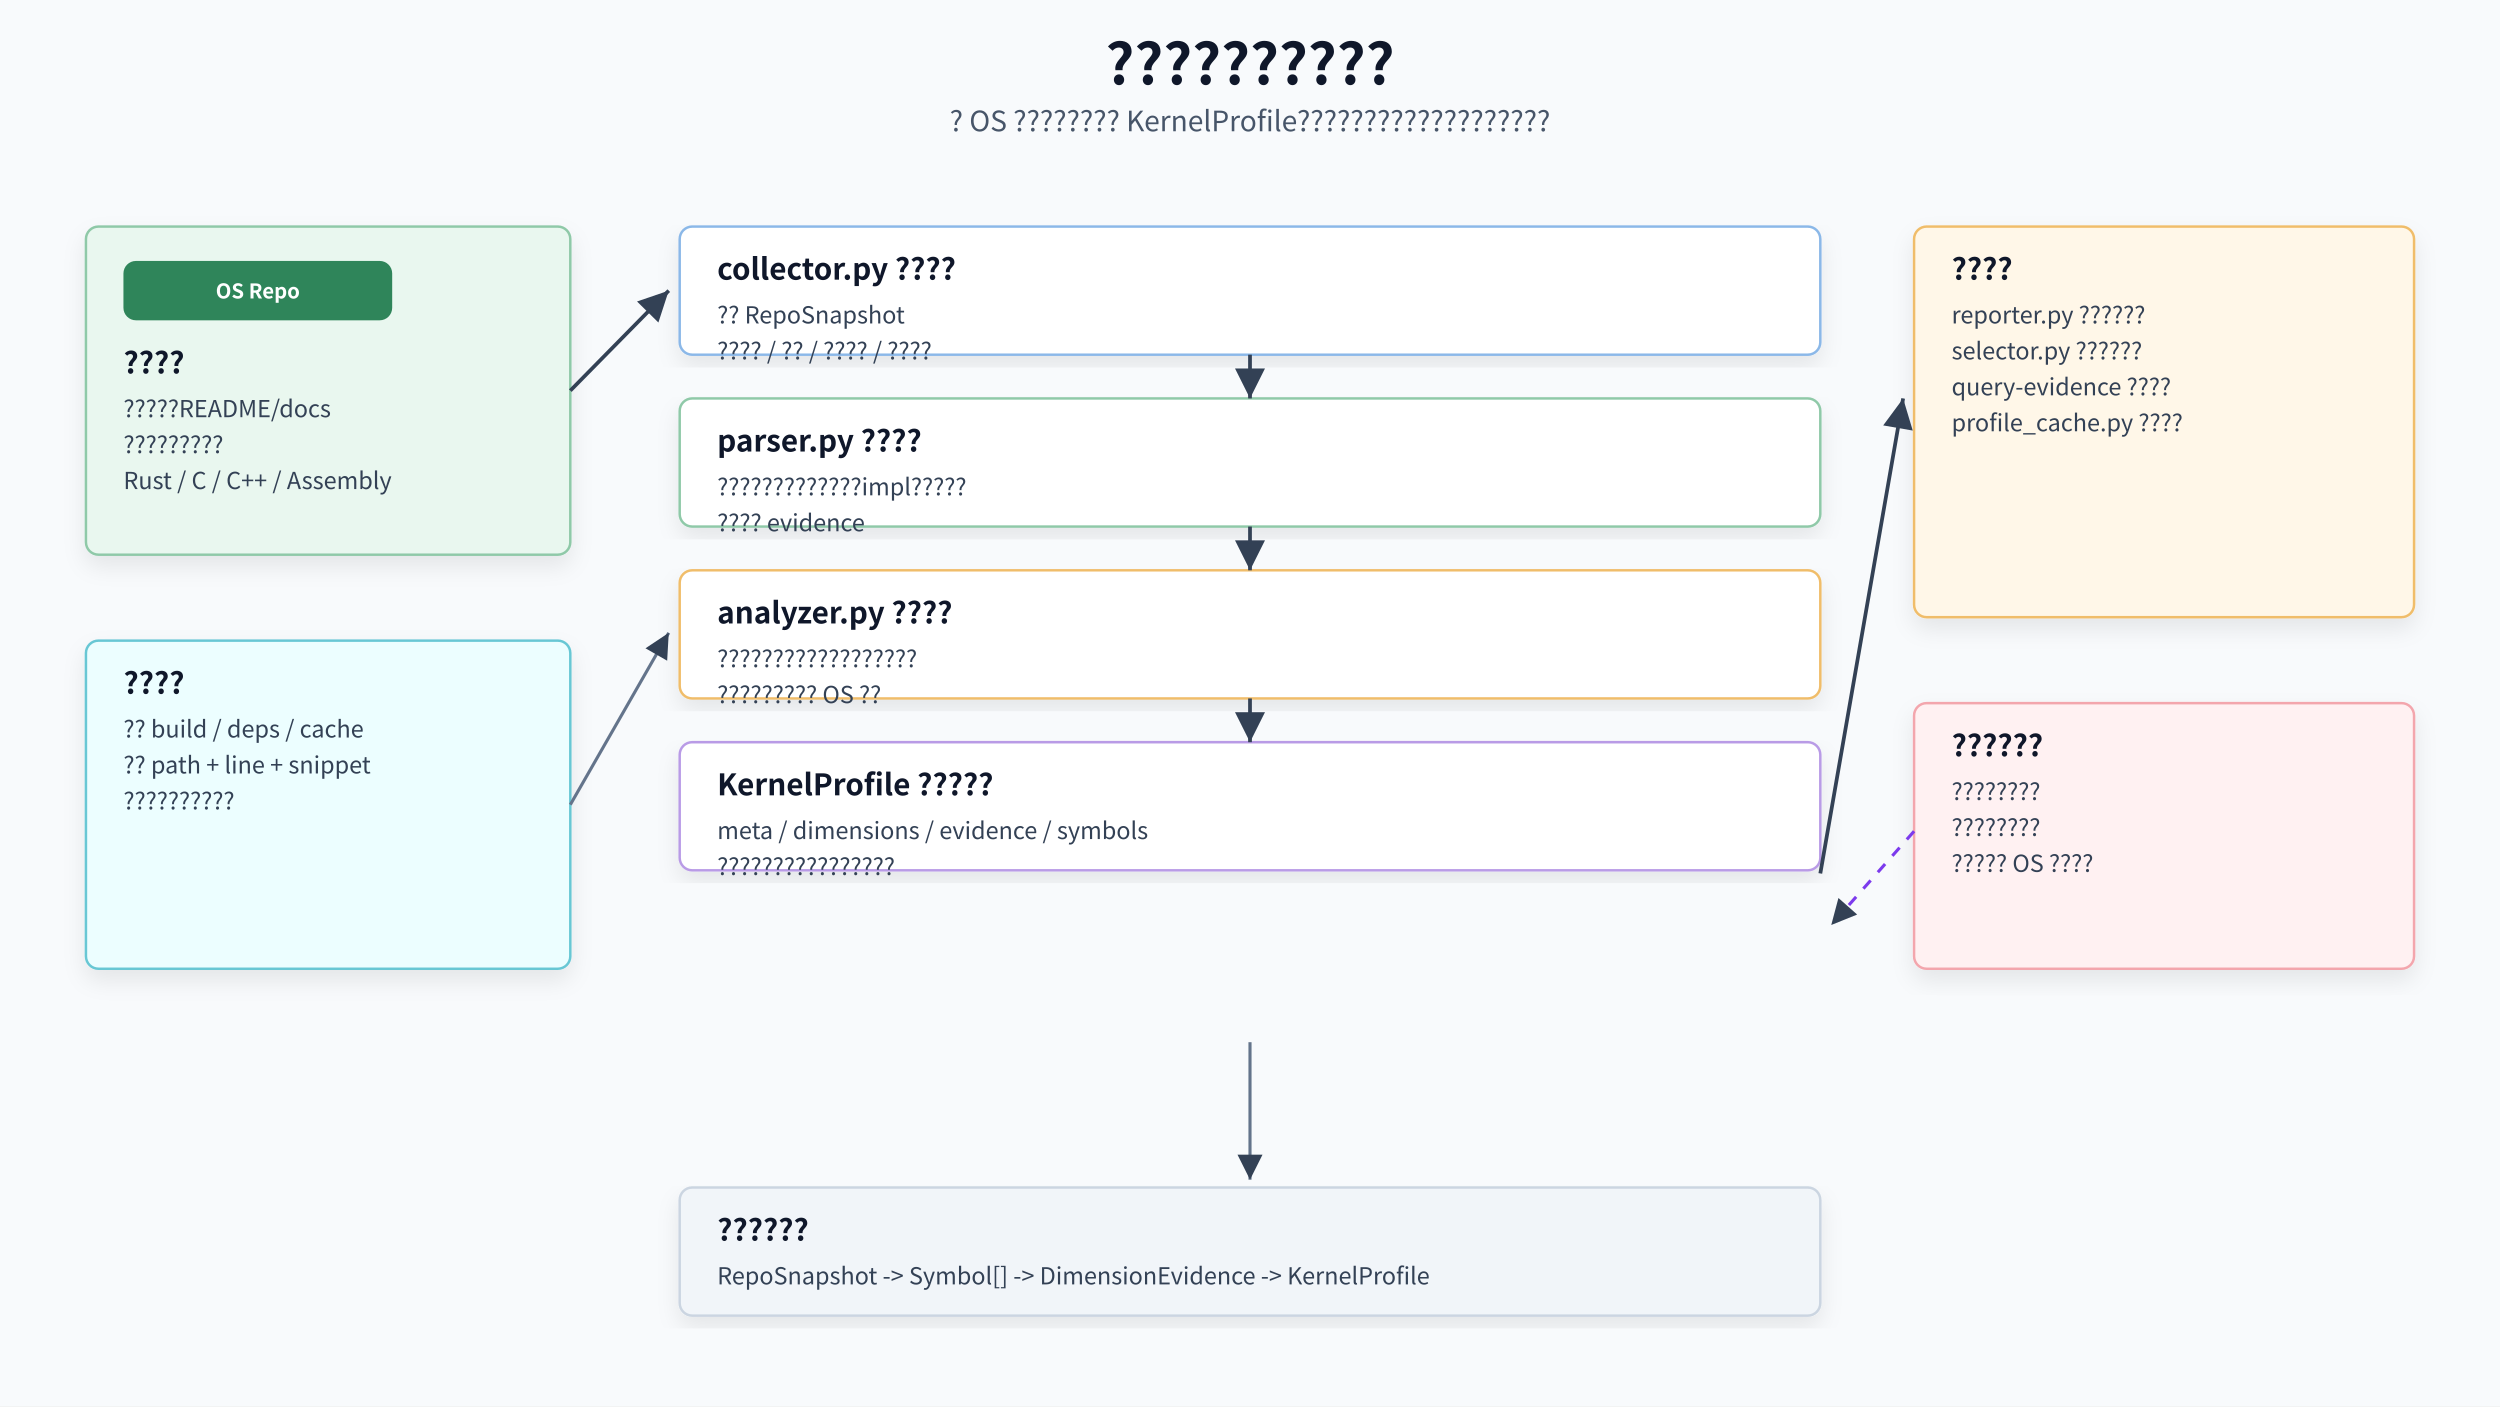
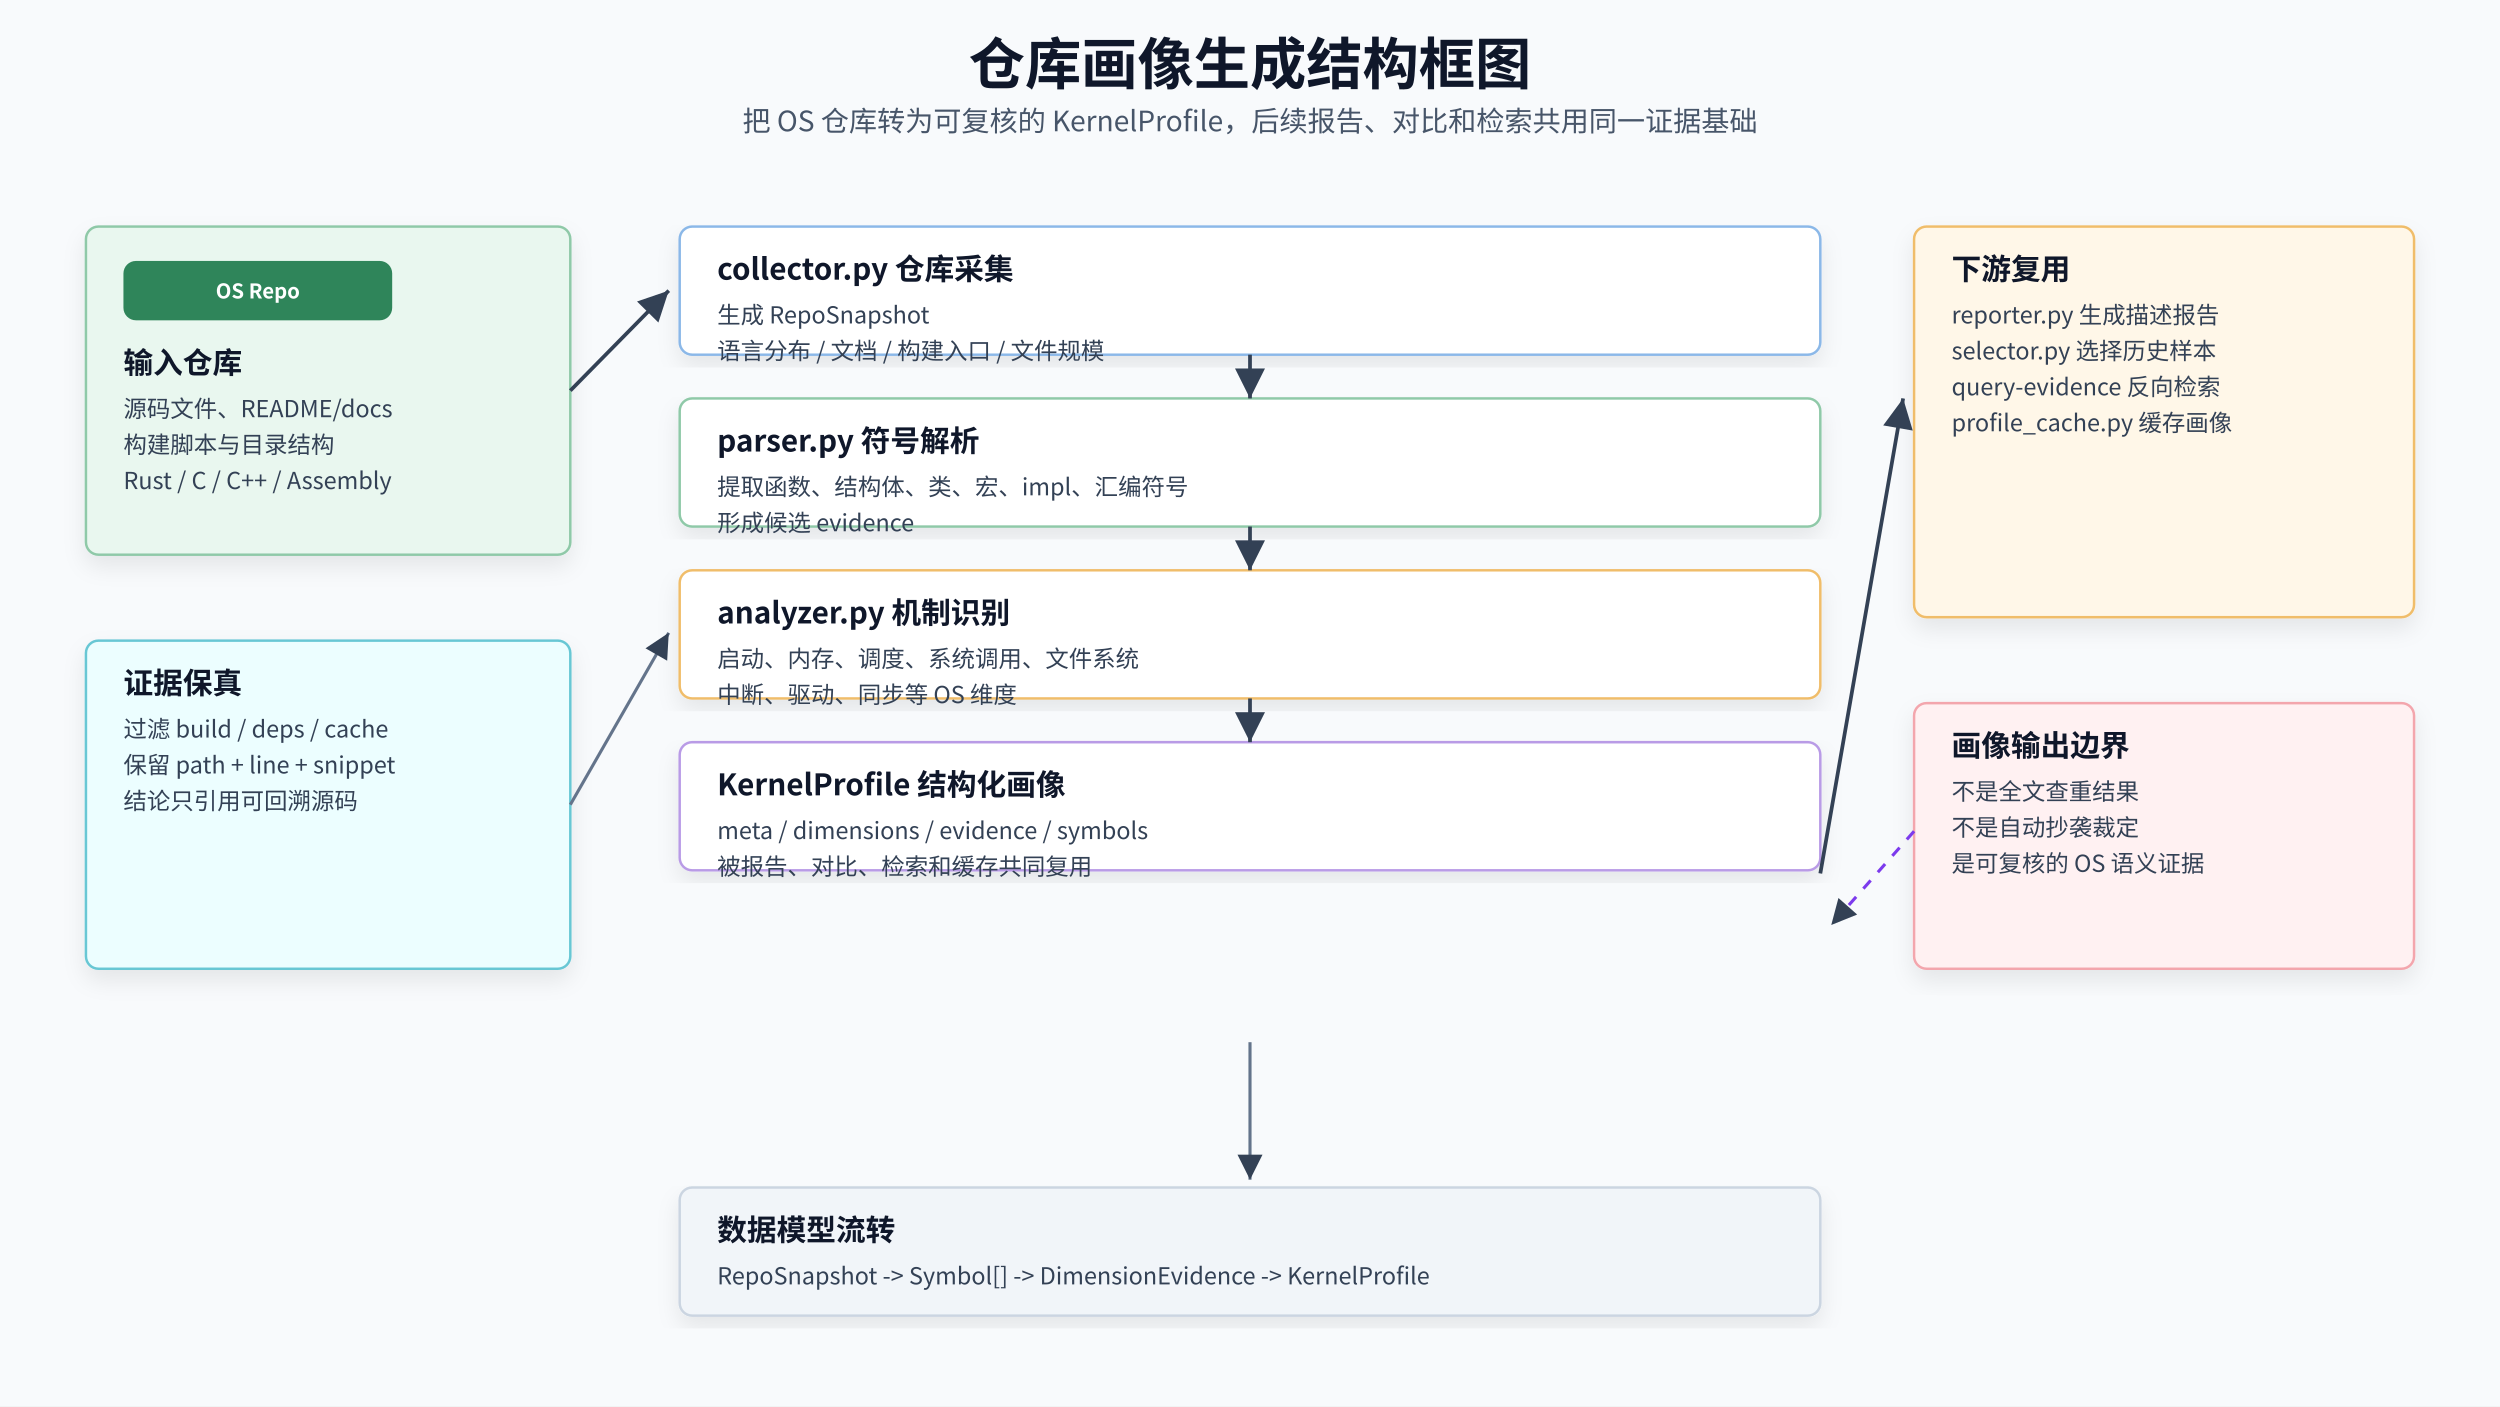
<svg xmlns="http://www.w3.org/2000/svg" width="1600" height="900" viewBox="0 0 1600 900" role="img" aria-labelledby="title desc">
  <defs>
    <marker id="arrow" markerWidth="12" markerHeight="12" refX="10" refY="6" orient="auto" markerUnits="strokeWidth">
      <path d="M2,2 L10,6 L2,10 Z" fill="#334155" />
    </marker>
    <marker id="arrow-green" markerWidth="12" markerHeight="12" refX="10" refY="6" orient="auto" markerUnits="strokeWidth">
      <path d="M2,2 L10,6 L2,10 Z" fill="#2f855a" />
    </marker>
    <filter id="soft-shadow" x="-10%" y="-10%" width="120%" height="120%">
      <feDropShadow dx="0" dy="7" stdDeviation="7" flood-color="#0f172a" flood-opacity="0.08" />
    </filter>
    <style>
      .bg { fill: #f8fafc; }
-       .title { font: 700 36px "Microsoft YaHei UI", "Microsoft YaHei", "Noto Sans CJK SC", Arial, sans-serif; fill: #0f172a; text-anchor: middle; }
-       .subtitle { font: 400 18px "Microsoft YaHei UI", "Microsoft YaHei", "Noto Sans CJK SC", Arial, sans-serif; fill: #475569; text-anchor: middle; }
-       .section { font: 700 22px "Microsoft YaHei UI", "Microsoft YaHei", "Noto Sans CJK SC", Arial, sans-serif; fill: #0f172a; }
-       .box-title { font: 700 19px "Microsoft YaHei UI", "Microsoft YaHei", "Noto Sans CJK SC", Arial, sans-serif; fill: #0f172a; }
-       .body { font: 400 15px "Microsoft YaHei UI", "Microsoft YaHei", "Noto Sans CJK SC", Arial, sans-serif; fill: #334155; }
-       .small { font: 400 13px "Microsoft YaHei UI", "Microsoft YaHei", "Noto Sans CJK SC", Arial, sans-serif; fill: #475569; }
-       .tag { font: 700 13px "Microsoft YaHei UI", "Microsoft YaHei", "Noto Sans CJK SC", Arial, sans-serif; fill: #fff; text-anchor: middle; }
+       .title { font: 700 36px "Microsoft YaHei UI", "Microsoft YaHei", "Noto Sans SC", "Noto Sans CJK SC", SimHei, Arial, sans-serif; fill: #0f172a; text-anchor: middle; }
+       .subtitle { font: 400 18px "Microsoft YaHei UI", "Microsoft YaHei", "Noto Sans SC", "Noto Sans CJK SC", SimHei, Arial, sans-serif; fill: #475569; text-anchor: middle; }
+       .box-title { font: 700 19px "Microsoft YaHei UI", "Microsoft YaHei", "Noto Sans SC", "Noto Sans CJK SC", SimHei, Arial, sans-serif; fill: #0f172a; }
+       .body { font: 400 15px "Microsoft YaHei UI", "Microsoft YaHei", "Noto Sans SC", "Noto Sans CJK SC", SimHei, Arial, sans-serif; fill: #334155; }
+       .small { font: 400 13px "Microsoft YaHei UI", "Microsoft YaHei", "Noto Sans SC", "Noto Sans CJK SC", SimHei, Arial, sans-serif; fill: #475569; }
+       .tag { font: 700 13px "Microsoft YaHei UI", "Microsoft YaHei", "Noto Sans SC", "Noto Sans CJK SC", SimHei, Arial, sans-serif; fill: #fff; text-anchor: middle; }
      .node { stroke-width: 1.6; rx: 8; filter: url(#soft-shadow); }
-       .panel { stroke-width: 1.6; rx: 10; filter: url(#soft-shadow); }
      .line { fill: none; stroke: #334155; stroke-width: 2.4; marker-end: url(#arrow); }
      .line-soft { fill: none; stroke: #64748b; stroke-width: 2; marker-end: url(#arrow); }
      .line-dash { fill: none; stroke: #7c3aed; stroke-width: 2; stroke-dasharray: 7 7; marker-end: url(#arrow); }
      .line-green { fill: none; stroke: #2f855a; stroke-width: 2.4; marker-end: url(#arrow-green); }
    </style>
  </defs>
  <rect class="bg" width="1600" height="900" />
-   <text class="title" x="800" y="54">??????????</text>
-   <text class="subtitle" x="800" y="84">? OS ???????? KernelProfile???????????????????</text>
+   <text class="title" x="800" y="54">仓库画像生成结构框图</text>
+   <text class="subtitle" x="800" y="84">把 OS 仓库转为可复核的 KernelProfile，后续报告、对比和检索共用同一证据基础</text>
  <rect class="node" x="55" y="145" width="310" height="210" rx="8" fill="#e9f7ef" stroke="#8fc9a8" />
  <rect x="79" y="167" width="172" height="38" rx="8" fill="#2f855a" />
  <text class="tag" x="165.0" y="191.0">OS Repo</text>
-   <text class="box-title" x="79" y="239">????</text>
+   <text class="box-title" x="79" y="239">输入仓库</text>
  <text class="body" x="79" y="267">
-     <tspan x="79" dy="0">?????README/docs</tspan>
-     <tspan x="79" dy="23">?????????</tspan>
+     <tspan x="79" dy="0">源码文件、README/docs</tspan>
+     <tspan x="79" dy="23">构建脚本与目录结构</tspan>
    <tspan x="79" dy="23">Rust / C / C++ / Assembly</tspan>
  </text>
  <rect class="node" x="55" y="410" width="310" height="210" rx="8" fill="#ecfeff" stroke="#67c7d4" />
-   <text class="box-title" x="79" y="444">????</text>
+   <text class="box-title" x="79" y="444">证据保真</text>
  <text class="body" x="79" y="472">
-     <tspan x="79" dy="0">?? build / deps / cache</tspan>
-     <tspan x="79" dy="23">?? path + line + snippet</tspan>
-     <tspan x="79" dy="23">??????????</tspan>
+     <tspan x="79" dy="0">过滤 build / deps / cache</tspan>
+     <tspan x="79" dy="23">保留 path + line + snippet</tspan>
+     <tspan x="79" dy="23">结论只引用可回溯源码</tspan>
  </text>
  <rect class="node" x="435" y="145" width="730" height="82" rx="8" fill="#ffffff" stroke="#8bb8e8" />
-   <text class="box-title" x="459" y="179">collector.py ????</text>
+   <text class="box-title" x="459" y="179">collector.py 仓库采集</text>
  <text class="body" x="459" y="207">
-     <tspan x="459" dy="0">?? RepoSnapshot</tspan>
-     <tspan x="459" dy="23">???? / ?? / ???? / ????</tspan>
+     <tspan x="459" dy="0">生成 RepoSnapshot</tspan>
+     <tspan x="459" dy="23">语言分布 / 文档 / 构建入口 / 文件规模</tspan>
  </text>
  <rect class="node" x="435" y="255" width="730" height="82" rx="8" fill="#ffffff" stroke="#8fc9a8" />
-   <text class="box-title" x="459" y="289">parser.py ????</text>
+   <text class="box-title" x="459" y="289">parser.py 符号解析</text>
  <text class="body" x="459" y="317">
-     <tspan x="459" dy="0">?????????????impl?????</tspan>
-     <tspan x="459" dy="23">???? evidence</tspan>
+     <tspan x="459" dy="0">提取函数、结构体、类、宏、impl、汇编符号</tspan>
+     <tspan x="459" dy="23">形成候选 evidence</tspan>
  </text>
  <rect class="node" x="435" y="365" width="730" height="82" rx="8" fill="#ffffff" stroke="#f0bd6a" />
-   <text class="box-title" x="459" y="399">analyzer.py ????</text>
+   <text class="box-title" x="459" y="399">analyzer.py 机制识别</text>
  <text class="body" x="459" y="427">
-     <tspan x="459" dy="0">??????????????????</tspan>
-     <tspan x="459" dy="23">????????? OS ??</tspan>
+     <tspan x="459" dy="0">启动、内存、调度、系统调用、文件系统</tspan>
+     <tspan x="459" dy="23">中断、驱动、同步等 OS 维度</tspan>
  </text>
  <rect class="node" x="435" y="475" width="730" height="82" rx="8" fill="#ffffff" stroke="#b99be6" />
-   <text class="box-title" x="459" y="509">KernelProfile ?????</text>
+   <text class="box-title" x="459" y="509">KernelProfile 结构化画像</text>
  <text class="body" x="459" y="537">
    <tspan x="459" dy="0">meta / dimensions / evidence / symbols</tspan>
-     <tspan x="459" dy="23">????????????????</tspan>
+     <tspan x="459" dy="23">被报告、对比、检索和缓存共同复用</tspan>
  </text>
  <rect class="node" x="1225" y="145" width="320" height="250" rx="8" fill="#fff7e8" stroke="#f0bd6a" />
-   <text class="box-title" x="1249" y="179">????</text>
+   <text class="box-title" x="1249" y="179">下游复用</text>
  <text class="body" x="1249" y="207">
-     <tspan x="1249" dy="0">reporter.py ??????</tspan>
-     <tspan x="1249" dy="23">selector.py ??????</tspan>
-     <tspan x="1249" dy="23">query-evidence ????</tspan>
-     <tspan x="1249" dy="23">profile_cache.py ????</tspan>
+     <tspan x="1249" dy="0">reporter.py 生成描述报告</tspan>
+     <tspan x="1249" dy="23">selector.py 选择历史样本</tspan>
+     <tspan x="1249" dy="23">query-evidence 反向检索</tspan>
+     <tspan x="1249" dy="23">profile_cache.py 缓存画像</tspan>
  </text>
  <rect class="node" x="1225" y="450" width="320" height="170" rx="8" fill="#fff1f2" stroke="#f3a6ad" />
-   <text class="box-title" x="1249" y="484">??????</text>
+   <text class="box-title" x="1249" y="484">画像输出边界</text>
  <text class="body" x="1249" y="512">
-     <tspan x="1249" dy="0">????????</tspan>
-     <tspan x="1249" dy="23">????????</tspan>
-     <tspan x="1249" dy="23">????? OS ????</tspan>
+     <tspan x="1249" dy="0">不是全文查重结果</tspan>
+     <tspan x="1249" dy="23">不是自动抄袭裁定</tspan>
+     <tspan x="1249" dy="23">是可复核的 OS 语义证据</tspan>
  </text>
  <rect class="node" x="435" y="760" width="730" height="82" rx="8" fill="#f1f5f9" stroke="#cbd5e1" />
-   <text class="box-title" x="459" y="794">??????</text>
+   <text class="box-title" x="459" y="794">数据模型流转</text>
  <text class="body" x="459" y="822">
    <tspan x="459" dy="0">RepoSnapshot -&gt; Symbol[] -&gt; DimensionEvidence -&gt; KernelProfile</tspan>
  </text>
  <line class="line" x1="365" y1="250" x2="428" y2="186" />
  <line class="line" x1="800" y1="227" x2="800" y2="255" />
  <line class="line" x1="800" y1="337" x2="800" y2="365" />
  <line class="line" x1="800" y1="447" x2="800" y2="475" />
  <line class="line" x1="1165" y1="559" x2="1218" y2="255" />
  <line class="line-soft" x1="365" y1="515" x2="428" y2="405" />
  <line class="line-soft" x1="800" y1="667" x2="800" y2="755" />
  <line class="line-dash" x1="1225" y1="532" x2="1172" y2="592" />
</svg>
